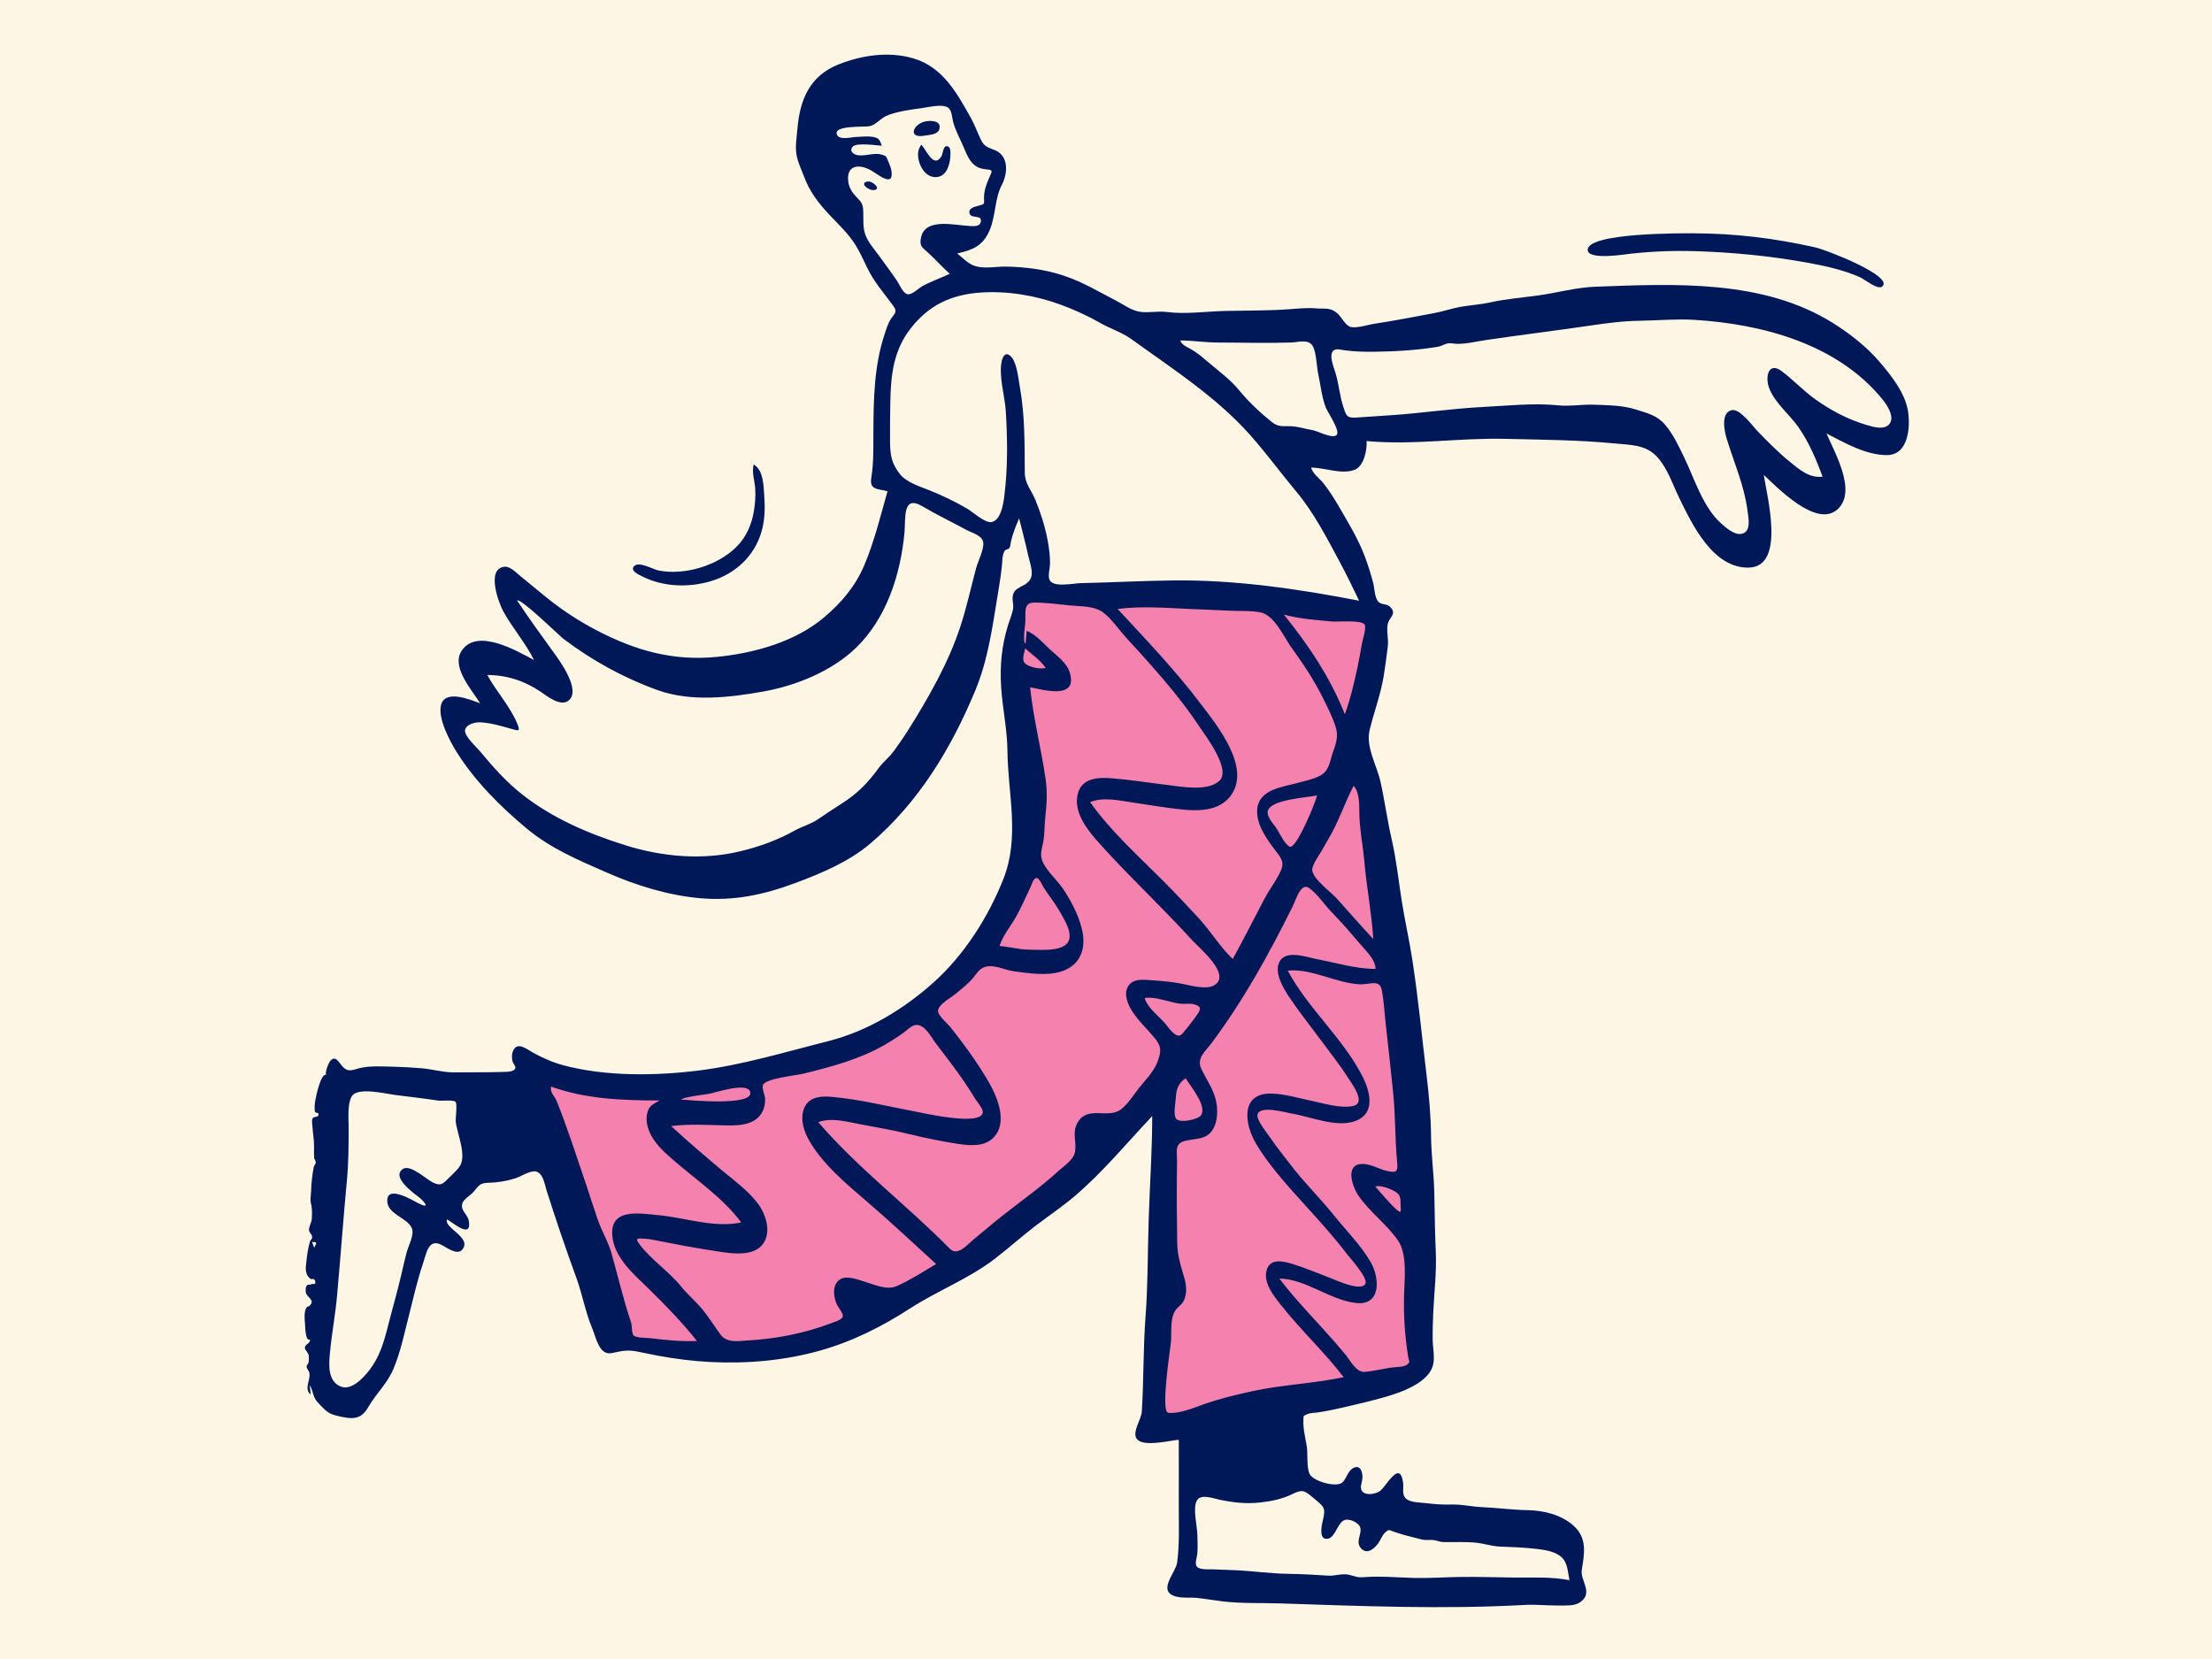
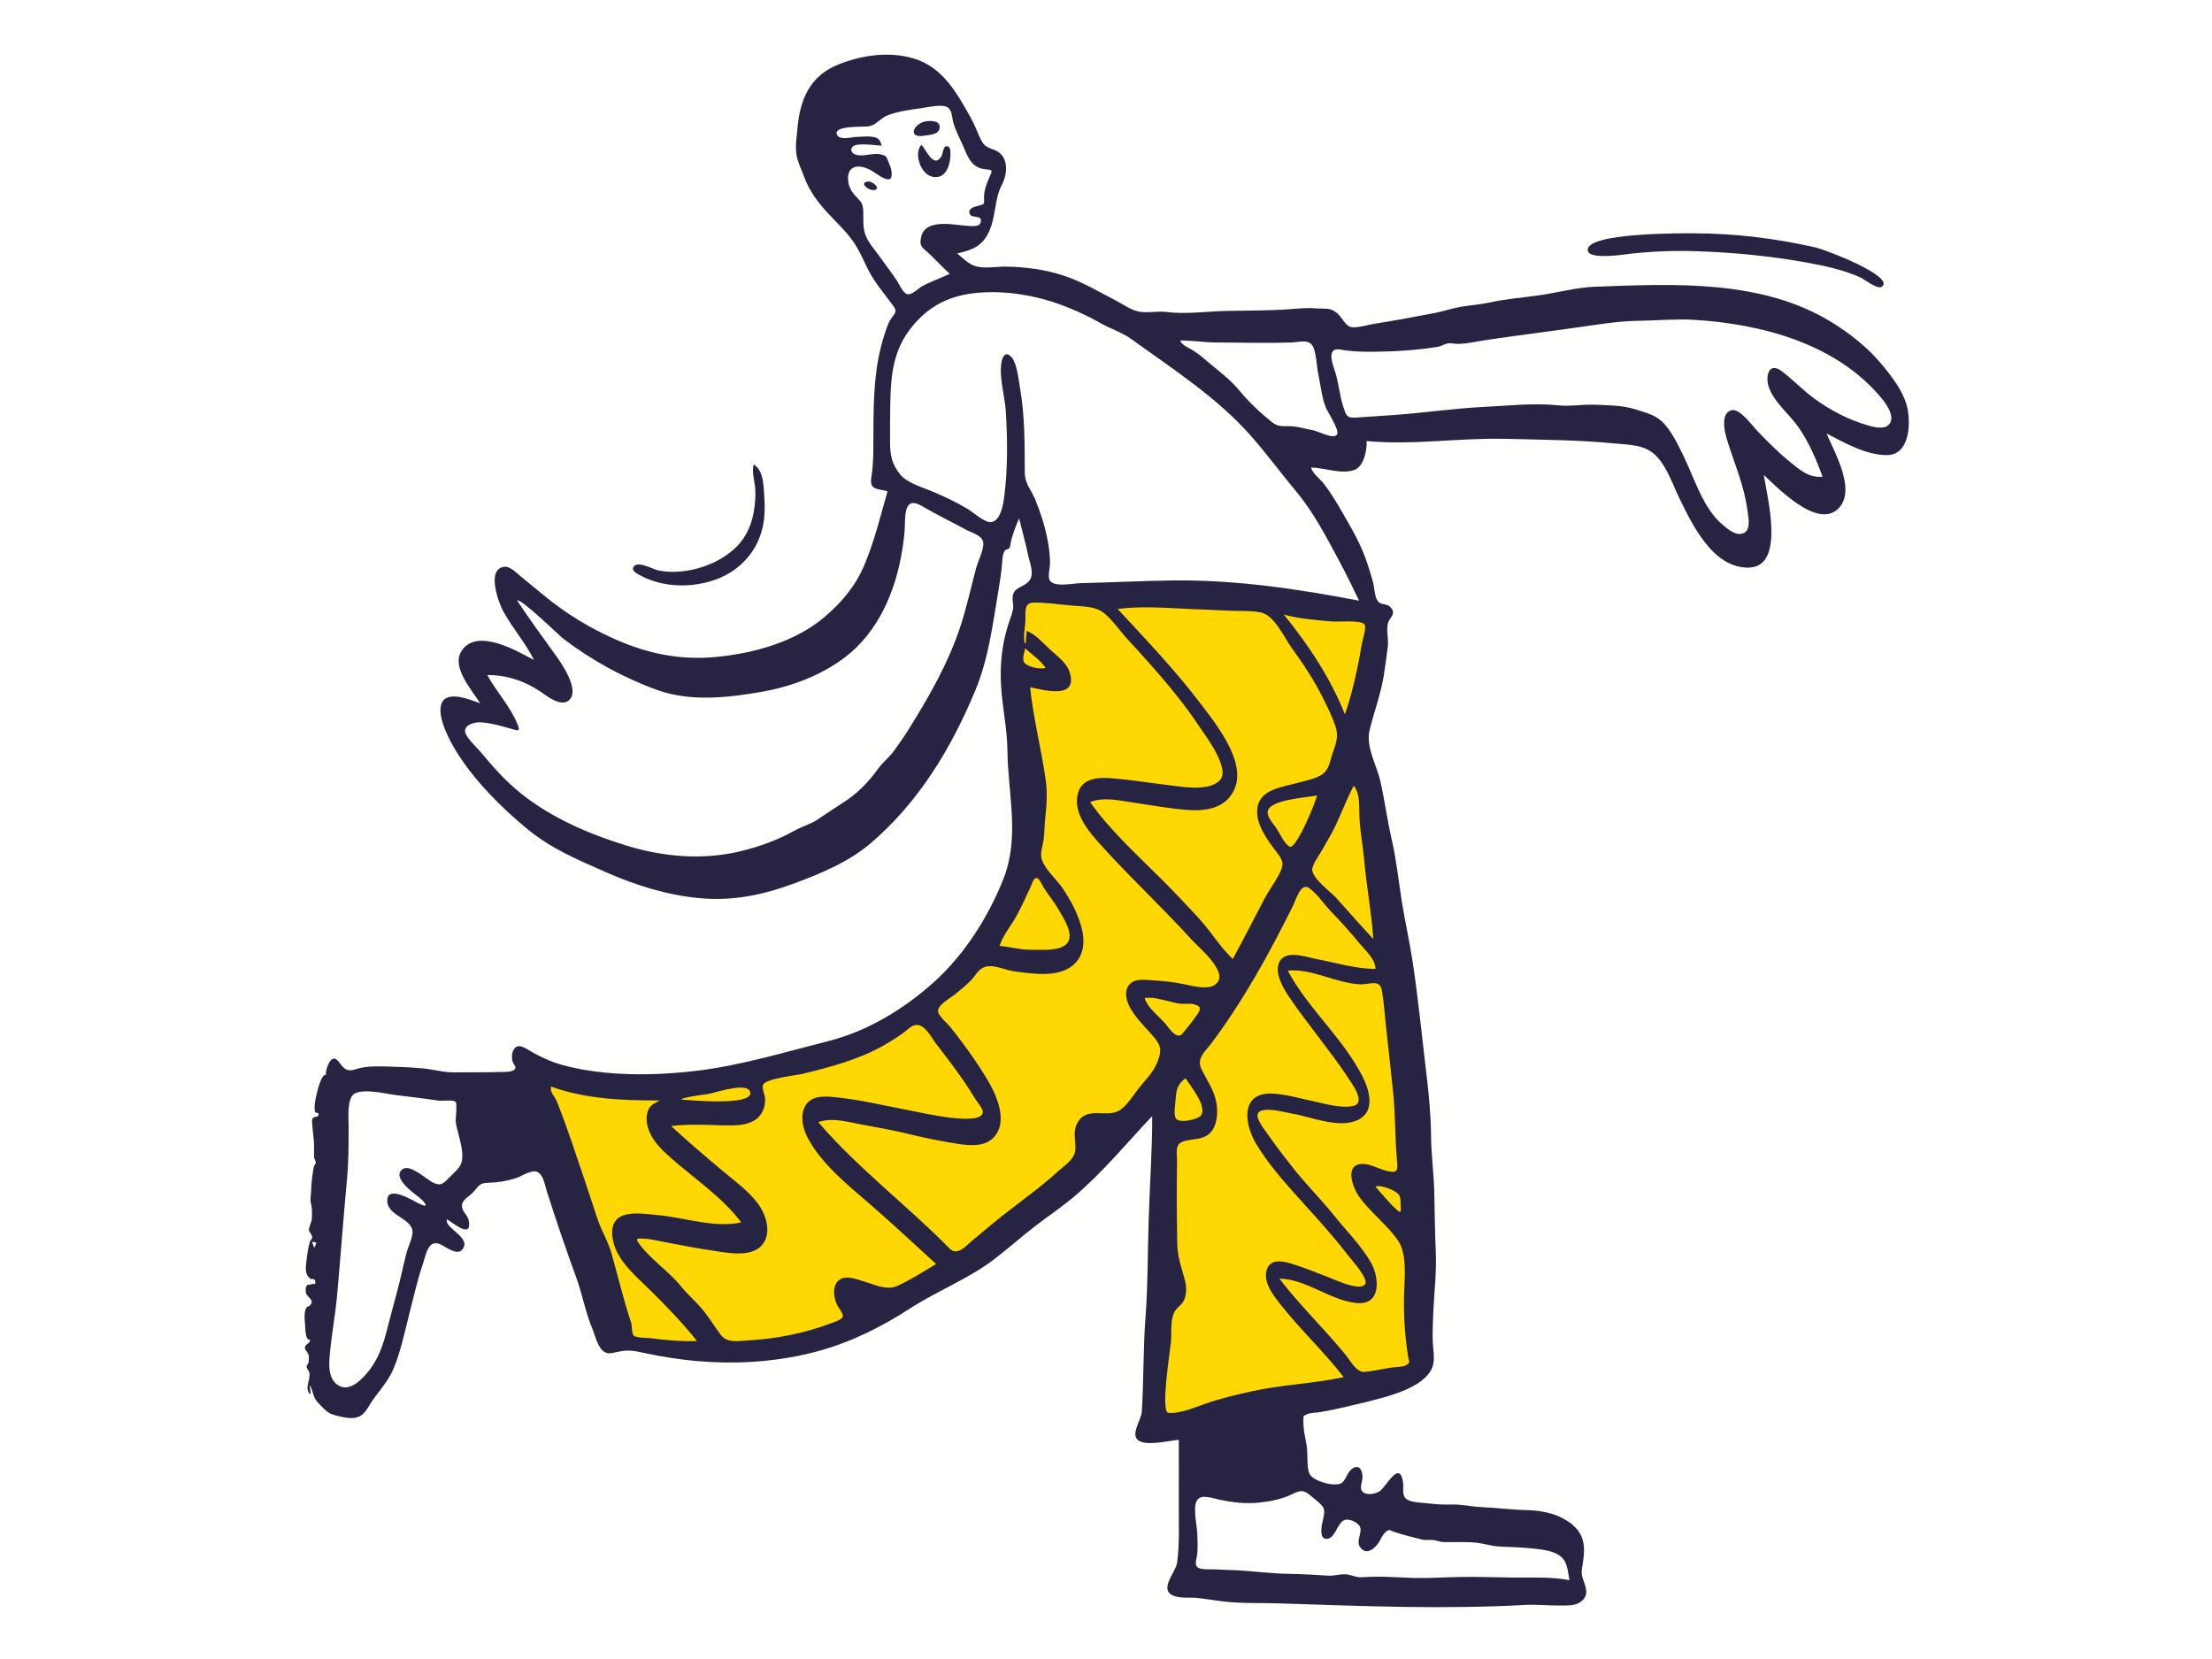
<svg xmlns="http://www.w3.org/2000/svg" viewBox="0 0 1024 768" version="1.1">
-   <g id="react-group-163" stroke="none" stroke-width="1" fill="#fef6e4" fill-rule="evenodd">
+   <g id="react-group-163" stroke="none" stroke-width="1" fill="#fffffe" fill-rule="evenodd">
    <g id="react-group-164">
      <rect id="react-rect-166" x="0" y="0" width="1024" height="768" />
-       <path d="M653,632.477 C617.539,640.227 582.078,647.977 546.616,655.727 C541.624,656.818 536.632,657.908 531.64,659 C533.125,613.242 534.611,567.485 536.096,521.727 C536.31,515.118 536.525,508.509 536.739,501.901 C528.523,509.093 519.898,515.988 512.036,523.562 C501.972,533.257 492.294,543.293 481.936,552.7 C464.116,568.881 445.396,584.575 424.762,597.069 C402.341,610.644 376.477,619.377 350.443,622.393 C340.853,623.504 332.171,623.232 322.671,622.243 C314.404,621.382 306.138,620.52 297.871,619.659 C294.542,619.312 291.211,618.965 287.881,618.618 C287.077,618.535 284.459,618.723 283.817,618.182 C282.652,617.199 282.044,612.739 281.585,611.321 C279.672,605.423 277.771,599.522 275.882,593.616 C270.748,577.565 265.686,561.491 260.798,545.364 C256.612,531.558 252.211,517.692 249.085,503.597 C248.719,501.945 247.916,499.782 248.052,498.073 C248.249,495.578 247.067,496.103 250.357,496.068 C258.091,495.983 266.269,497.862 274.011,498.412 C281.983,498.977 289.971,499.314 297.963,499.394 C340.285,499.825 388.997,495.238 423.282,467.836 C434.777,458.649 446.324,448.029 455.231,436.218 C467.792,419.563 474.638,397.388 476.306,376.838 C478.182,353.747 474.288,329.931 468.616,307.578 C467.467,303.055 467.726,301.362 468.713,296.629 C469.532,292.7 470.349,288.77 471.168,284.841 C471.396,283.75 471.641,279.166 472.542,278.493 C474.121,277.318 481.732,278.609 483.581,278.632 L506.512,278.919 C521.28,279.103 536.047,279.288 550.815,279.473 C558.484,279.569 566.146,280.767 573.767,281.56 C590.105,283.257 606.443,284.956 622.78,286.653 C626.054,286.994 629.329,287.335 632.603,287.674 C630.505,306.268 628.407,324.861 626.307,343.454 C624.743,357.319 630.2,371.066 633.107,384.619 C639.659,415.152 646.041,446.13 648.47,477.313 C650.756,506.672 650.732,536.346 651.477,565.775 C652.04,588.007 652.552,610.241 653,632.477" id="react-path-167" fill="#f582ae" />
-       <g id="react-group-165" transform="translate(140.9998, 25.29951)" fill="#001858">
+       <path d="M653,632.477 C617.539,640.227 582.078,647.977 546.616,655.727 C541.624,656.818 536.632,657.908 531.64,659 C533.125,613.242 534.611,567.485 536.096,521.727 C536.31,515.118 536.525,508.509 536.739,501.901 C528.523,509.093 519.898,515.988 512.036,523.562 C501.972,533.257 492.294,543.293 481.936,552.7 C464.116,568.881 445.396,584.575 424.762,597.069 C402.341,610.644 376.477,619.377 350.443,622.393 C340.853,623.504 332.171,623.232 322.671,622.243 C314.404,621.382 306.138,620.52 297.871,619.659 C294.542,619.312 291.211,618.965 287.881,618.618 C287.077,618.535 284.459,618.723 283.817,618.182 C282.652,617.199 282.044,612.739 281.585,611.321 C279.672,605.423 277.771,599.522 275.882,593.616 C270.748,577.565 265.686,561.491 260.798,545.364 C256.612,531.558 252.211,517.692 249.085,503.597 C248.719,501.945 247.916,499.782 248.052,498.073 C248.249,495.578 247.067,496.103 250.357,496.068 C258.091,495.983 266.269,497.862 274.011,498.412 C281.983,498.977 289.971,499.314 297.963,499.394 C340.285,499.825 388.997,495.238 423.282,467.836 C434.777,458.649 446.324,448.029 455.231,436.218 C467.792,419.563 474.638,397.388 476.306,376.838 C478.182,353.747 474.288,329.931 468.616,307.578 C467.467,303.055 467.726,301.362 468.713,296.629 C469.532,292.7 470.349,288.77 471.168,284.841 C471.396,283.75 471.641,279.166 472.542,278.493 C474.121,277.318 481.732,278.609 483.581,278.632 L506.512,278.919 C521.28,279.103 536.047,279.288 550.815,279.473 C558.484,279.569 566.146,280.767 573.767,281.56 C590.105,283.257 606.443,284.956 622.78,286.653 C626.054,286.994 629.329,287.335 632.603,287.674 C630.505,306.268 628.407,324.861 626.307,343.454 C624.743,357.319 630.2,371.066 633.107,384.619 C639.659,415.152 646.041,446.13 648.47,477.313 C650.756,506.672 650.732,536.346 651.477,565.775 C652.04,588.007 652.552,610.241 653,632.477" id="react-path-167" fill="#ffd803" />
+       <g id="react-group-165" transform="translate(140.9998, 25.29951)" fill="#272343">
        <path d="M284.005,46.017 C284.005,44.31 284.514,43.115 285.472,41.7 C287.685,43.623 291.151,53.155 294.839,47.001 C295.572,45.777 295.606,41.218 298.121,42.641 C299.304,43.309 298.98,46.526 298.896,47.617 C298.597,51.499 296.835,56.915 291.826,56.694 C286.715,56.469 283.867,50.264 284.005,46.017" id="react-path-168" />
        <path d="M287.09,37.489 C278.589,39.057 281.981,31.41 288.207,30.776 C290.515,30.54 294.496,30.664 293.949,34.072 C293.465,37.086 289.336,37.074 287.09,37.489" id="react-path-169" />
        <path d="M263.538,62.688 C260.862,62.942 256.452,59.169 260.896,58.709 C262.948,58.497 267.258,62.334 263.538,62.688" id="react-path-170" />
        <path d="M730.236,107.401 C728.188,108.968 722.051,103.926 720.044,103.035 C712.232,99.564 703.251,97.645 694.856,96.149 C678.236,93.187 661.201,91.519 644.327,90.988 C634.034,90.664 624.29,91.023 614.11,92.121 C611.575,92.393 594.429,95.255 594.009,90.554 C593.271,82.301 638.629,82.693 642.948,82.707 C662.586,82.774 680.323,84.954 699.397,89.232 C704.558,90.39 736.288,102.766 730.236,107.401" id="react-path-171" />
        <path d="M187.982,243.764 C177.653,246.82 165.869,246.403 156.179,241.481 C154.515,240.635 150.468,238.838 152.612,236.727 C154.918,234.456 161.377,238.308 163.892,238.802 C176.098,241.197 191.574,236.451 200.22,227.55 C204.512,223.134 206.934,217.552 207.956,211.539 C208.538,208.111 208.837,204.484 208.627,201.007 C208.406,197.325 206.9,193.366 207.908,189.7 C212.411,192.37 212.464,199.401 212.784,203.94 C213.189,209.665 213.153,215.168 211.546,220.746 C208.237,232.229 199.354,240.4 187.982,243.764" id="react-path-172" />
        <path d="M3.446,549.636 C3.774,550.513 4.083,551.333 4.443,552.297 C5.836,549.739 5.836,549.739 3.446,549.636 M16.427,616.448 C21.593,618.835 27.349,612.423 30.099,608.851 C34.683,602.897 36.723,596.035 38.53,588.865 C40.529,580.934 42.839,573.094 44.697,565.126 C45.523,561.573 46.314,558.009 47.243,554.481 C48.012,551.561 50.878,546.359 49.672,543.326 C47.632,538.2 37.613,536.788 38.296,529.912 C38.923,523.593 49.948,530.342 52.595,531.682 C58.642,534.745 55.497,530.879 52.576,528.64 C50.363,526.941 40.067,519.591 45.456,515.884 C48.954,513.477 56.562,520.805 59.461,522.155 C62.505,523.573 63.614,523.201 66.082,520.703 C67.838,518.925 70.448,516.677 71.805,514.638 C75.157,509.598 70.666,499.719 69.976,493.946 C69.822,492.661 70.789,485.619 69.892,484.785 C68.711,483.689 63.658,484.46 61.801,484.182 C55.142,483.18 48.572,482.426 41.902,481.592 C37.496,481.042 24.391,477.724 21.797,482.293 C19.739,485.917 20.398,492.872 20.397,496.747 C20.394,504.901 20.368,512.883 19.597,521.064 C17.911,538.931 16.646,556.788 15.022,574.656 C14.233,583.328 12.601,591.9 11.783,600.572 C11.275,605.948 10.473,613.698 16.427,616.448 M116.743,484.5 C121.634,496.733 125.681,509.337 129.912,521.805 C131.869,527.571 133.674,533.392 135.66,539.146 C137.562,544.658 140.621,549.623 142.19,555.261 C145.152,565.906 147.644,576.479 151.152,586.944 C151.657,588.451 151.361,591.787 152.267,592.853 C153.381,594.162 158.313,593.967 160.06,594.187 C167.204,595.086 174.421,595.779 181.63,595.478 C174.885,586.973 167.319,579.166 159.564,571.561 C152.773,564.903 143.601,557.34 142.496,547.193 C141.025,533.71 155.093,536.42 163.846,537.237 C176.056,538.377 189.896,543.326 202.116,540.583 C193.646,529.129 180.808,520.589 170.176,511.265 C166.029,507.628 161.667,503.632 159.549,498.401 C158.471,495.734 157.934,492.659 158.666,489.828 C159.555,486.391 161.528,485.766 164.389,484.141 C147.425,484.141 130.269,483.536 114.11,477.711 C113.468,480.419 115.834,482.227 116.743,484.5 M192.584,592.553 C195.547,596.581 200.884,595.484 205.277,595.23 C211.726,594.857 218.158,594.073 224.49,592.78 C230.881,591.475 237.293,589.727 243.391,587.385 C244.673,586.893 248.664,585.768 249.134,584.225 C249.56,582.828 247.098,579.963 246.561,578.896 C244.851,575.49 244.003,569.42 247.866,566.989 C251.055,564.983 255.765,566.993 258.982,567.941 C263.747,569.345 269.431,572.181 274.27,570.024 C280.444,567.271 286.558,563.313 292.363,559.846 C281.877,550.318 271.578,540.601 260.825,531.368 C250.975,522.908 239.11,513.172 232.954,501.519 C230.635,497.131 229.134,490.911 231.978,486.34 C234.527,482.241 239.668,482.097 244.001,482.473 C256.874,483.588 269.556,486.786 282.219,489.171 C286.482,489.975 313.907,496.336 313.981,489.416 C313.996,487.923 311.156,484.522 310.429,483.336 C308.782,480.645 307.099,477.982 305.319,475.375 C301.17,469.301 296.661,463.488 292.189,457.652 C289.933,454.708 287.049,448.572 282.73,449.226 C280.76,449.524 278.787,451.717 277.198,452.852 C274.459,454.807 271.62,456.617 268.706,458.299 C256.924,465.094 243.914,468.544 230.805,471.75 C227.833,472.476 213.637,473.938 212.243,476.869 C211.547,478.334 213.15,481.792 213.192,483.376 C213.254,485.762 212.728,488.237 211.418,490.257 C207.615,496.119 199.298,495.811 193.173,495.638 C185.393,495.417 177.427,495.033 169.683,495.983 C177.387,503.112 185.382,509.917 193.424,516.657 C199.092,521.407 205.408,525.906 209.862,531.886 C213.675,537.003 216.512,545.714 211.642,551.228 C206.43,557.129 194.681,554.515 188.07,553.51 C180.363,552.337 172.724,550.901 165.084,549.371 C162.495,548.853 159.822,548.254 157.176,548.116 C154.012,547.95 152.852,547.77 155.044,550.707 C160.491,558.002 168.683,563.247 174.418,570.371 C177.119,573.726 180.268,576.398 183.108,579.618 C186.646,583.63 189.423,588.254 192.584,592.553 M298.604,552.685 C302.327,556.471 306.529,551.088 309.547,548.621 C314.071,544.921 318.488,541.091 323.079,537.473 C331.776,530.62 340.829,524.263 349.005,516.767 C351.582,514.404 355.817,511.759 356.601,508.138 C357.599,503.52 355.2,499.391 357.652,494.748 C362.297,485.951 371.903,493.147 378.168,488.085 C381.386,485.484 383.654,481.711 386.19,478.491 C389.209,474.659 393.064,470.941 394.802,466.325 C396.61,461.526 396.847,459.228 393.482,455.17 C389.855,450.799 385.457,446.806 382.547,441.887 C380.543,438.498 378.907,433.516 382.056,430.236 C384.6,427.587 389.005,428.301 392.297,428.504 C397.091,428.801 401.861,429.248 406.572,430.2 C410.297,430.951 417.409,432.919 420.983,430.875 C429.416,426.054 414.255,413.637 410.897,409.954 C403.394,401.721 395.526,393.833 387.723,385.887 C380.508,378.54 373.223,371.186 366.447,363.426 C361.405,357.649 355.496,349.496 358.2,341.342 C360.392,334.732 367.771,334.523 373.643,334.982 C382.243,335.656 390.801,337.064 399.363,338.086 C405.746,338.848 418.028,341.245 423.473,336.172 C429.101,330.93 417.086,315.355 413.98,310.689 C407.416,300.829 399.853,291.678 392.018,282.813 C388.214,278.507 384.335,274.268 380.454,270.03 C377.086,266.349 373.997,261.712 370.127,258.552 C365.893,255.095 359.571,255.501 354.383,254.981 C348.926,254.432 343.124,253.625 337.639,253.644 C332.643,253.661 333.879,258.472 333.668,262.642 C333.617,263.642 332.271,272.503 333.787,272.643 C333.953,270.669 334.118,268.696 334.284,266.723 C338.55,268.474 341.715,272.242 345.023,275.305 C348.323,278.36 352.804,281.472 354.198,285.965 C358.128,298.65 342.442,294.151 335.869,292.863 C337.348,307.271 341.033,321.276 343.064,335.586 C343.915,341.583 343.568,347.011 342.904,352.974 C342.526,356.373 342.57,359.804 342.156,363.201 C341.827,365.896 340.573,368.977 341.074,371.685 C341.991,376.643 348.249,381.847 351.03,386.042 C354.72,391.607 357.977,397.638 359.683,404.134 C362.766,415.862 357.514,424.293 345.246,425.422 C339.712,425.931 333.588,425.076 328.106,424.294 C323.394,423.622 317.376,420.128 313.078,423.288 C311.318,424.581 310.106,426.873 308.563,428.454 C306.325,430.745 303.81,432.79 301.34,434.822 C299.01,436.737 292.64,440.141 293.267,443.076 C293.74,445.29 297.58,448.45 298.881,450.088 C300.587,452.235 302.28,454.392 303.927,456.586 C308.109,462.157 312.096,467.91 315.704,473.87 C320.07,481.083 326.199,493.968 318.815,501.443 C314.538,505.771 307.436,505.008 301.983,504.156 C294.549,502.994 287.163,501.5 279.862,499.699 C272.551,497.897 265.18,496.64 257.783,495.268 C251.464,494.097 244.115,491.858 237.798,494.175 C256.255,515.664 278.81,532.55 298.604,552.685 M406.278,453.292 C408.651,450.517 411.081,447.435 413.182,444.436 C415.116,441.672 414.958,440.468 411.697,439.607 C409.666,439.071 407.411,439.595 405.34,439.353 C403.184,439.101 401.032,438.408 398.92,437.931 C396.549,437.398 393.887,436.585 391.439,436.591 C388.681,436.598 388.409,436.347 389.795,438.829 C391.696,442.228 395.376,445.2 397.998,448.033 C399.647,449.816 403.594,456.432 406.278,453.292 M403.226,492.257 C404.476,495.004 413.472,492.99 414.92,491.101 C418.083,486.968 409.989,477.348 407.862,473.867 C404.651,475.995 403.54,478.808 403.349,482.522 C403.216,485.094 402.162,489.919 403.226,492.257 M399.84,628.73 C405.215,629.262 412.258,626.161 417.181,624.458 C424,622.101 431.09,620.42 438.125,618.849 C452.255,615.696 466.86,615.256 481.03,612.23 C472.026,600.513 461.138,590.417 451.986,578.825 C448.668,574.622 443.789,568.597 445.329,562.831 C446.838,557.178 452.677,558.428 457.013,559.731 C462.829,561.479 468.449,563.912 474.135,566.032 C476.824,567.033 488.834,572.801 491.055,569.062 C492.554,566.536 484.028,557.133 482.785,555.508 C478.141,549.435 473.101,543.681 468.022,537.972 C458.546,527.32 447.79,516.421 440.46,504.129 C434.966,494.915 433.127,480.372 447.962,480.953 C454.088,481.194 460.329,483.093 466.305,484.342 C471.826,485.495 479.986,488.046 485.619,486.621 C491.552,485.121 484.729,476.267 482.862,473.346 C478.917,467.173 474.283,461.405 469.937,455.511 C465.261,449.169 460.275,442.964 455.904,436.411 C453.184,432.332 448.773,425.218 451.244,420.061 C454.081,414.144 463.823,417.802 468.593,418.7 C477.629,420.401 486.493,423.232 495.775,423.232 C495.682,418.573 490.909,414.478 488.163,411.172 C484.04,406.21 479.796,401.404 475.288,396.786 C472.118,393.538 468.652,388.248 464.943,385.744 C461.149,383.185 458.907,391.278 457.414,394.286 C446.542,416.228 434.657,437.739 419.995,457.421 C417.044,461.383 412.711,464.582 415.188,469.642 C417.764,474.903 421.161,479.508 422.152,485.446 C422.884,489.832 422.5,495.93 419.123,499.263 C415.85,502.491 411.043,501.759 407.001,503.022 C402.708,504.364 403.918,508.17 403.881,511.979 C403.814,518.643 403.733,525.303 403.774,531.966 C403.809,537.889 403.891,543.81 403.962,549.731 C404.036,555.993 405.561,560.432 407.271,566.328 C408.16,569.398 408.466,572.573 407.483,575.659 C406.637,578.311 405.247,578.819 403.617,580.695 C400.442,584.347 401.457,591.288 401.068,595.932 C400.788,599.26 396.139,628.365 399.84,628.73 M413.067,699.931 C414.418,701.629 419.27,701.086 421.163,701.211 C424.759,701.446 428.361,701.447 431.958,701.642 C439.631,702.058 447.206,703.126 454.903,703.262 C461.229,703.373 467.784,703.68 473.863,704.112 C476.86,704.325 480.226,703.027 483.14,703.636 C486.012,704.237 487.109,705.075 490.219,704.826 C497.963,704.206 505.887,704.986 513.645,705.177 C520.822,705.353 528.061,704.81 535.249,704.715 C543.336,704.608 551.441,704.904 559.527,704.986 C568.18,705.075 577.012,704.561 585.555,706.205 C584.764,702.57 584.818,698.287 581.882,695.569 C578.874,692.785 573.888,692.151 570.017,691.698 C564.382,691.036 558.793,690.885 553.169,690.645 C549.655,690.496 546.274,689.305 542.781,688.907 C537.772,688.336 532.38,688.666 527.332,688.585 C525.6,688.557 524.45,687.917 522.862,687.674 C520.996,687.39 519.174,687.867 517.141,687.37 C512.925,686.341 508.625,685.263 504.534,683.888 C502.037,683.049 502.14,682.337 500.093,684.285 C498.81,685.506 498.023,687.817 496.94,689.253 C495.153,691.624 491.952,694.461 489.195,691.607 C486.273,688.582 489.404,685.189 488.755,682.05 C488.254,679.625 483.649,677.497 481.349,678.412 C478.166,679.676 477.224,686.25 473.816,686.995 C469.531,687.93 470.688,681.445 471.269,679.031 C472.788,672.712 472.245,672.506 467.2,668.299 C463.353,665.091 462.279,663.839 457.507,666.237 C452.699,668.652 447.447,669.702 442.087,670.279 C435.756,670.963 429.85,670.249 423.655,668.982 C420.739,668.387 415.057,666.149 413.152,669.211 C411.005,672.662 413.214,681.113 413.292,685.107 C413.351,688.083 413.532,691.146 413.248,694.116 C413.101,695.649 411.975,698.558 413.067,699.931 M490.726,609.791 C495.177,609.404 499.537,608.224 503.975,607.687 C505.592,607.492 509.065,607.55 510.402,606.406 C512.038,605.005 511.271,605.143 510.938,603.108 C509.35,593.429 508.744,584.057 508.978,574.221 C509.153,566.861 510.589,555.41 506.204,549.008 C501.036,541.465 493.182,535.884 487.941,528.316 C485.105,524.224 481.15,513.237 490.125,513.531 C493.696,513.648 497.511,515.912 500.977,516.75 C505.884,517.937 506.183,516.746 505.749,512.298 C504.731,501.861 505.034,491.379 503.969,480.938 C502.874,470.204 501.7,459.463 500.495,448.739 C499.908,443.528 499.641,438.011 498.63,432.878 C497.647,427.888 492.801,430.573 488.561,430.37 C477.334,429.832 466.42,422.947 455.137,424.025 C464.544,441.676 480.587,455.084 489.714,472.97 C492.868,479.15 495.805,488.819 488.027,492.947 C479.358,497.546 466.127,491.718 457.208,490.237 C454.086,489.72 441.687,486.095 441.111,490.924 C440.8,493.525 445.847,499.605 447.109,501.484 C449.983,505.766 453.294,509.738 456.403,513.847 C462.614,522.054 470.003,529.196 476.444,537.23 C482.062,544.236 488.956,551.102 493.484,558.874 C497.734,566.169 498.553,579.315 486.602,577.878 C474.369,576.408 463.728,566.863 451.258,566.582 C457.632,574.983 464.906,582.631 471.98,590.431 C475.384,594.184 478.725,597.988 481.952,601.896 C484.018,604.397 486.854,610.127 490.726,609.791 M507.422,533.657 C507.152,530.163 507.998,528.211 504.826,526.297 C502.781,525.064 497.952,523.147 495.712,523.995 C496.558,524.978 506.241,536.557 507.276,535.624 C507.534,534.994 507.583,534.338 507.422,533.657 M490.541,372.971 C489.959,366.252 488.606,359.607 488.315,352.863 C488.118,348.303 488.768,342.236 485.68,338.433 C481.944,345.425 479.431,352.988 475.698,359.985 C474.1,362.978 472.319,365.869 470.666,368.831 C469.538,370.855 466.227,375.203 466.488,377.617 C466.932,381.738 475.124,387.645 477.777,390.587 C483.43,396.859 488.964,403.24 494.739,409.401 C493.959,397.191 491.595,385.154 490.541,372.971 M490.702,263.785 C489.141,261.594 478.26,262.63 475.911,262.421 C468.52,261.767 460.488,261.185 453.335,259.199 C464.692,273.254 474.898,288.469 481.571,305.344 C484.102,298.449 485.769,291.272 487.316,284.102 C488.102,280.455 488.777,276.794 489.363,273.109 C489.628,271.443 491.712,265.205 490.702,263.785 M456.02,366.636 C459.062,368.155 468.288,345.442 468.697,342.925 C464.322,343.925 446.903,344.741 445.88,350.261 C445.402,352.84 448.379,355.953 449.681,357.818 C451.274,360.102 453.504,365.382 456.02,366.636 M428.378,343.518 C421.936,351.591 409.912,349.959 400.919,348.812 C394.828,348.034 388.794,346.987 382.722,346.092 C376.73,345.208 369.462,343.573 363.65,346.041 C373.074,359.291 385.206,370.247 396.661,381.674 C402.532,387.533 408.205,393.586 413.851,399.662 C419.388,405.623 423.804,413.125 429.678,418.649 C434.663,409.542 439.381,400.298 444.187,391.096 C446.205,387.231 448.803,383.751 450.875,379.931 C453.158,375.722 453.509,373.785 450.596,369.971 C446.26,364.292 440.165,356.602 441.037,348.975 C442.054,340.071 452.632,339.093 459.558,337.172 C463.038,336.208 467.034,335.475 470.216,333.718 C474.258,331.484 474.44,327.796 475.777,323.794 C477.396,318.95 478.88,315.803 477.172,310.708 C475.749,306.469 473.621,302.26 471.655,298.254 C467.521,289.832 462.353,282.078 456.873,274.485 C453.271,269.495 449.023,259.538 442.581,258.205 C438.01,257.259 432.242,257.648 427.553,257.389 C422.087,257.087 416.614,256.917 411.145,256.68 C399.81,256.19 387.672,255.118 376.393,256.613 C389.676,270.976 403.103,284.981 414.919,300.625 C422.529,310.7 438.763,330.501 428.378,343.518 M479.213,234.855 C473.054,223.43 467.333,212.132 458.992,202.154 C451.778,193.525 445.235,184.522 437.748,176.096 C422.042,158.418 401.658,145.353 382.654,131.618 C378.355,128.509 372.853,126.815 368.135,124.105 C362.297,120.751 356.042,117.953 349.724,115.635 C338.263,111.431 325.103,109.285 312.897,110.139 C299.408,111.081 289.231,115.848 280.857,126.371 C272.646,136.685 271.374,148.07 271.152,161.034 C271.047,167.194 270.97,173.389 271.03,179.55 C271.09,185.648 271.882,189.502 275.615,194.199 C278.689,198.065 285.165,200.017 289.583,201.804 C295.594,204.234 301.22,206.944 306.828,210.213 C309.254,211.628 315.015,216.951 318.008,216.386 C322.417,215.553 323.497,207.727 323.935,204.254 C325.577,191.262 325.402,177.977 324.606,164.921 C324.199,158.236 321.09,148.192 322.852,141.427 C323.583,138.616 325.253,137.62 327.316,140.101 C329.867,143.171 330.495,150.375 331.153,154.077 C333.476,167.116 333.322,180.224 333.398,193.409 C333.428,198.648 336.352,201.365 338.269,206.033 C340.721,212.001 342.727,218.229 343.935,224.571 C344.637,228.252 345.133,232.002 345.08,235.757 C345.051,237.819 344.035,241.099 344.827,243.058 C346.364,246.859 355.906,244.733 359.104,244.662 C373.361,244.345 387.577,243.585 401.855,243.402 C430.761,243.03 459.873,247.325 488.181,252.778 C485.249,246.776 482.384,240.738 479.213,234.855 M466.79,173.857 C469.055,174.228 476.663,178.388 477.978,175.75 C479.1,173.496 473.547,165.424 472.718,163.274 C470.791,158.282 470.325,152.709 469.19,147.497 C468.476,144.213 468.408,137.723 466.631,134.797 C464.646,131.525 460.016,133.168 456.73,133.266 C451.125,133.433 445.464,133.43 439.856,133.411 C434.152,133.39 428.452,133.242 422.747,133.259 C416.917,133.276 411.158,132.308 405.372,132.308 C406.021,134.404 408.734,135.427 410.438,136.413 C413.063,137.934 415.272,139.74 417.574,141.725 C422.965,146.372 428.342,150.088 432.863,155.633 C436.949,160.645 442.655,166.005 447.727,170.036 C450.443,172.193 452.3,172.02 455.591,171.991 C459.527,171.957 462.949,173.229 466.79,173.857 M480.756,162.689 C482.172,167.028 482.305,168.303 486.898,167.995 C492.801,167.597 498.719,167.227 504.632,166.799 C518.122,165.823 531.624,163.807 545.116,163.126 C556.619,162.546 569.04,161.157 580.47,162.355 C585.806,162.914 591.492,161.838 596.932,162.052 C603.5,162.31 610.13,162.282 616.414,164.304 C621.651,165.991 626.027,166.903 629.768,171.266 C633.539,175.659 636.113,181.197 638.619,186.367 C643.478,196.39 647.282,209.477 655.83,217.068 C657.989,218.985 661.676,222.24 664.817,221.879 C669.986,221.285 668.401,214.439 667.946,210.966 C666.417,199.263 661.823,189.149 658.394,177.973 C657.37,174.631 655.34,165.807 660.647,164.577 C664.467,163.691 670.467,172.095 672.661,174.352 C677.494,179.323 682.224,184.146 687.627,188.522 C692.087,192.134 696.571,196.126 702.735,195.351 C699.785,187.393 696.53,179.688 691.698,172.666 C687.55,166.639 680.559,161.214 677.967,154.281 C676.014,149.061 677.743,141.938 683.815,146.531 C689.089,150.52 693.654,155.4 699.044,159.317 C706.119,164.456 714.148,168.716 722.534,171.258 C725.308,172.098 730.231,173.727 732.89,171.721 C736.856,168.73 732.811,162.488 730.585,159.738 C709.707,133.953 674.989,124.706 643.31,122.762 C635.053,122.256 626.465,123.069 618.175,123.187 C610.308,123.296 603.008,124.26 595.234,125.41 C579.097,127.798 562.926,129.739 546.858,132.125 C542.557,132.763 537.454,134.028 533.171,133.862 C531.407,133.793 530.49,133.32 528.731,133.791 C527.23,134.194 526.15,134.999 524.476,135.269 C514.955,136.805 505.264,137.404 495.616,137.527 C490.975,137.585 486.287,137.497 481.681,136.89 C478.969,136.532 476.191,135.404 475.427,138.626 C474.85,141.057 476.773,145.66 477.434,148.001 C478.783,152.785 479.246,158.055 480.756,162.689 M308.154,79.339 C309.777,79.4 312.451,79.644 312.978,77.615 C313.972,73.794 308.865,76.126 307.919,73.721 C306.865,71.042 310.46,70.349 312.046,69.917 C315.279,69.033 314.448,69.222 314.535,65.865 C314.617,62.767 315.617,59.946 316.873,57.141 C318.619,53.243 318.709,53.44 314.792,52.992 C308.202,52.239 306.764,46.417 304.326,41.09 C302.822,37.803 301.155,34.597 300.219,31.085 C299.65,28.955 299.729,25.569 297.648,24.369 C294.837,22.747 288.292,24.424 285.33,24.813 C280.381,25.464 275.176,26.202 270.441,27.864 C266.382,29.288 264.837,32.593 261.177,33.178 C258.811,33.555 244.573,32.663 246.443,37.027 C247.608,39.746 253.106,38.193 255.132,38.111 C257.72,38.008 260.874,37.623 263.439,38.129 C266.003,38.635 266.243,39.595 267.244,42.148 C264.842,42.028 255.856,40.685 253.893,42.453 C252.151,44.02 253.437,45.739 255.189,46.315 C258.607,47.44 263.227,45.257 266.815,46.196 C269.368,46.864 269.191,46.954 270.243,49.519 C270.791,50.857 271.416,52.226 271.648,53.665 C272.967,61.793 265.515,55.483 262.416,53.683 C256.748,50.39 250.604,51.005 251.704,58.917 C252.068,61.535 253.479,63.826 255.291,65.714 C257.845,68.374 258.507,68.876 258.638,72.897 C258.751,76.356 258.38,80.057 259.604,83.379 C260.954,87.037 263.829,90.155 266.074,93.277 C268.771,97.028 271.561,100.734 274.163,104.552 C275.284,106.197 276.884,110.338 279.043,110.886 C281.077,111.401 284.229,108.138 285.913,107.204 C289.995,104.939 294.478,103.466 298.674,101.439 C295.158,98.312 292.028,94.765 288.585,91.624 C285.896,89.171 284.504,88.704 285.391,84.563 C287.381,75.272 301.355,79.084 308.154,79.339 M255.288,274.578 C244.176,285.34 227.654,292.068 212.624,294.777 C196.879,297.614 178.925,299.716 163.587,294.229 C147.861,288.603 133.156,280.513 119.842,270.447 C118.205,269.209 99.866,251.299 98.389,252.712 C103.837,260.872 109.554,268.83 115.329,276.758 C118.166,280.653 127.977,294.059 122.336,298.908 C118.599,302.121 112.244,296.945 109.176,294.87 C101.791,289.873 93.564,287.183 84.587,287.183 C88.735,294.798 95.039,301.542 98.412,309.585 C100.005,313.386 99.194,313.111 95.594,312.078 C91.089,310.786 85.98,309.29 81.279,309.078 C79.093,308.979 74.654,309.941 74.284,312.797 C73.931,315.529 79.729,320.682 81.347,322.638 C87.278,329.812 93.323,336.619 100.655,342.402 C114.73,353.503 131.438,360.661 148.444,365.977 C165.817,371.408 184.385,373.044 202.146,368.673 C210.945,366.507 219.017,363.568 226.899,359.183 C230.467,357.198 234.22,356.299 237.652,353.965 C241.217,351.542 244.83,349.124 248.469,346.817 C255.964,342.067 260.609,337.288 265.839,330.149 C267.942,327.278 270.829,325.149 272.833,322.322 C275.042,319.208 277.314,316.035 279.374,312.757 C288.871,297.64 298.176,281.389 303.712,264.346 C306.567,255.559 308.506,246.52 310.901,237.605 C311.725,234.537 314.767,228.636 314.132,225.52 C313.519,222.515 308.764,221.295 306.41,220.02 C299.537,216.301 292.641,212.999 285.934,209.044 C276.67,203.578 278.311,214.784 277.71,221.254 C275.927,240.49 269.465,260.845 255.288,274.578 M333.651,281.931 C335.606,283.606 340.552,284.647 343.053,283.882 C340.588,280.208 336.789,277.798 333.592,274.843 C333.244,276.874 331.699,280.257 333.651,281.931 M321.722,412.626 C326.221,412.954 330.917,414.305 335.378,414.341 C339.357,414.373 344.392,414.697 348.259,413.842 C358.926,411.483 352.619,401.829 348.907,395.529 C346.853,392.045 344.257,388.927 342.117,385.503 C341.6,384.678 340.166,381.31 339.021,381.197 C337.336,381.029 336.812,383.793 336,385.484 C333.802,390.064 331.771,394.796 329.277,399.226 C326.769,403.679 323.266,407.675 321.722,412.626 M206.328,480.409 C205.406,475.286 190.419,480.49 187.028,481.101 C186.055,481.276 174.313,482.707 174.419,483.728 C178.305,484.016 207.475,486.787 206.328,480.409 M2.523,594.802 C0.227,595.801 0.308,588.493 0.202,587.523 C-0.012,585.569 -0.281,582.052 0.712,580.335 C1.441,579.077 1.655,579.716 2.046,579.385 C5.252,576.666 1.381,575.503 0.66,573.336 C0.438,572.67 0.417,570.834 0.749,570.278 C1.695,568.684 1.957,569.876 3.082,569.208 C3.836,568.761 5.366,569.866 4.923,567.826 C4.558,566.141 3.27,567.175 2.625,566.648 C0.172,564.643 0.422,562.011 0.815,558.807 C1.188,555.763 1.548,552.505 2.444,549.623 C2.903,548.144 3.53,548.811 3.48,547.064 C3.454,546.153 2.069,545.252 2.023,544.106 C1.968,542.681 3.289,540.394 3.363,538.892 C3.461,536.921 3.479,535.207 3.259,533.343 C3.124,532.201 2.822,531.786 2.759,530.396 C2.7,529.086 2.987,527.552 3.014,526.188 C3.092,522.313 3.609,518.42 4.289,514.714 C4.689,514.133 5.003,513.509 5.234,512.84 C5.075,512.145 4.809,511.495 4.437,510.887 C4.334,509.115 4.368,507.386 4.389,505.589 C4.429,502.256 3.793,499.092 3.598,495.806 C3.541,494.83 3.157,493.203 3.835,492.301 C4.352,491.614 6.159,491.783 6.357,491.122 C6.928,489.23 5.219,490.359 4.849,489.401 C4.552,488.634 4.703,487.623 4.654,486.851 C4.517,484.762 7.522,470.572 10.125,472.417 C9.088,471.681 11.123,466.795 11.784,465.968 C14.238,462.893 15.703,466.376 17.694,468.538 C20.479,471.565 22.904,469.618 26.522,468.935 C31.002,468.091 35.924,468.388 40.465,468.486 C45.12,468.587 49.841,468.849 54.477,469.259 C59.469,469.701 64.304,471.209 69.346,471.134 C76.819,471.022 84.39,471.196 91.856,470.929 C93.351,470.875 96.967,471.031 97.593,469.131 C97.829,468.417 96.481,466.918 96.278,466.13 C95.886,464.619 95.859,462.634 96.525,461.154 C98.538,456.69 102.727,460.335 105.678,461.957 C110.124,464.401 114.731,466.481 119.642,467.803 C139.227,473.072 162.332,472.778 182.331,470.29 C202.639,467.764 222.715,461.649 242.515,456.641 C260.594,452.068 277.28,441.927 291.157,429.52 C305.303,416.872 316.467,399.331 323.454,381.721 C331.239,362.103 325.576,342.351 325.378,322.286 C325.28,312.279 323.054,302.512 322.444,292.537 C321.853,282.863 322.681,273.784 325.582,264.315 C326.322,261.903 327.362,259.48 327.901,257.012 C328.4,254.726 327.517,252.892 327.81,250.737 C328.44,246.124 333.539,246.592 335.769,243.162 C337.788,240.056 335.708,235.223 334.993,231.893 C333.75,226.111 332.205,220.399 330.783,214.659 C329.315,218.076 327.944,221.486 327.057,225.107 C326.829,226.035 326.808,227.673 326.174,228.497 C325.715,229.094 324.556,229.016 324.193,229.566 C322.969,231.42 323.11,233.279 322.898,235.664 C322.485,240.289 321.737,244.863 320.977,249.439 C318.421,264.814 316.475,279.968 310.435,294.481 C299.303,321.228 284.267,346.116 262.031,365.088 C251.954,373.685 239.139,379.031 226.942,383.562 C212.394,388.965 198.555,391.893 182.937,390.491 C168.198,389.168 153.467,384.591 139.966,378.656 C126.668,372.81 114.183,367.665 102.829,358.247 C90.697,348.183 78.58,336.035 70.235,322.567 C67.192,317.654 61.774,307.521 63.102,301.369 C64.805,293.481 76.922,298.683 81.298,300.317 C77.616,294.289 67.759,283.556 72.66,276.039 C79.813,265.068 98.536,276.179 106.203,280.245 C102.252,272.207 96.213,265.455 91.933,257.612 C89.813,253.727 83.951,237.925 92.563,237.069 C95.17,236.81 97.938,239.787 99.78,241.279 C103.355,244.178 106.902,247.109 110.448,250.043 C118.198,256.456 126.378,261.91 135.304,266.553 C153.167,275.846 170.446,280.781 190.735,278.805 C208.021,277.122 227.083,271.868 240.526,260.471 C248.598,253.628 255.016,246.057 259.162,236.223 C263.741,225.362 266.66,213.433 269.863,202.102 C264.898,200.823 261.418,201.565 262.376,195.658 C263.525,188.577 263.272,181.412 263.314,174.226 C263.402,159.327 263.677,144.265 268.337,129.969 C269.166,127.424 269.897,124.802 271.326,122.512 C273.088,119.687 274.724,119.266 272.455,116.186 C268.089,110.257 263.553,105.188 260.314,98.375 C258.629,94.831 257.065,91.359 254.989,88.047 C251.584,82.615 247.132,78.629 242.763,73.924 C237.747,68.523 233.818,63.429 231.24,56.492 C230.035,53.254 228.393,50.032 227.77,46.612 C227.028,42.533 227.799,38.361 228.151,34.281 C229.315,20.744 233.861,9.82 247.17,4.531 C257.985,0.233 270.418,-1.618 281.757,1.705 C295.475,5.728 301.977,17.765 308.51,29.414 C310.353,32.699 311.487,36.174 313.158,39.508 C314.871,42.926 316.648,42.931 319.803,44.318 C326.057,47.066 325.527,54.991 322.812,60.2 C319.362,66.82 320.06,74.49 317.087,81.4 C314.042,88.477 309.316,90.448 302.109,92.034 C304.857,94.217 307.362,97.07 310.864,98.003 C315.115,99.135 320.265,98.055 324.666,98.118 C333.802,98.246 343.041,99.484 351.723,102.405 C360.249,105.273 367.891,109.862 375.817,113.969 C379.44,115.847 382.819,118.525 386.959,119.07 C390.976,119.599 395.022,118.609 399.062,119.128 C407.92,120.267 417.631,118.831 426.665,118.634 C436.394,118.422 446.158,118.558 455.868,117.846 C460.063,117.539 464.206,117.097 468.415,117.463 C472.24,117.795 474.521,116.894 477.828,119.512 C480.026,121.252 481.779,125.511 484.369,126.091 C487.131,126.71 492.572,124.979 495.299,124.568 C504.469,123.185 513.711,121.356 522.824,119.67 C527.094,118.88 531.119,117.44 535.426,116.696 C539.871,115.928 544.487,115.679 548.878,114.69 C555.984,113.091 563.657,112.496 571.066,111.474 C579.742,110.277 588.666,107.754 597.411,107.435 C634.018,106.099 675.049,103.926 707.508,124.223 C715.128,128.989 722.96,135.074 728.831,141.892 C734.224,148.155 740.847,156.44 742.223,164.786 C743.452,172.235 742.555,185.285 732.595,185.376 C722.882,185.464 712.901,179.665 704.544,175.371 C708.113,183.928 718.962,202.258 709.545,210.568 C699.827,219.144 681.935,200.536 675.517,194.562 C676.785,203.706 685.842,236.936 668.704,237.451 C651.976,237.952 642.272,217.333 636.312,205.092 C633.167,198.629 630.819,191.036 625.712,185.776 C620.576,180.489 613.456,180.664 606.505,179.988 C589.609,178.345 572.806,178.259 555.812,177.852 C534.304,177.338 513.181,180.882 491.645,178.88 C491.917,183.033 490.34,190.591 486.133,192.181 C479.934,194.525 472.332,191.156 465.986,191.156 C466.412,193.696 470.027,196.371 471.55,198.287 C474.279,201.723 476.628,205.408 478.824,209.202 C483.114,216.612 487.677,224.034 490.722,232.067 C492.254,236.107 493.563,240.275 494.666,244.452 C495.3,246.854 495.289,250.444 496.575,252.567 C498.172,255.206 500.626,253.683 502.65,255.752 C505.567,258.737 502.522,260.308 501.603,262.939 C500.606,265.785 501.858,270.607 501.478,273.736 C500.909,278.435 500.306,283.166 499.526,287.834 C498.101,296.366 495.077,304.257 493.054,312.587 C491.134,320.487 496.331,328.842 498.045,336.485 C500.037,345.357 501.192,354.331 503.237,363.186 C505.396,372.534 506.397,382.161 507.886,391.631 C509.34,400.883 511.433,410.022 512.854,419.28 C515.561,436.924 517.281,454.891 519.415,472.605 C520.534,481.891 521.394,491.298 521.477,500.657 C521.554,509.419 522.79,517.977 522.971,526.723 C523.162,535.994 523.271,545.271 523.672,554.535 C524.067,563.697 522.931,572.821 522.515,581.97 C522.317,586.331 522.171,590.699 522.236,595.064 C522.289,598.749 523.3,603.061 522.386,606.667 C520.581,613.796 510.548,618.078 504.25,620.152 C496.551,622.689 488.424,624.441 480.541,626.314 C476.702,627.227 472.813,628.004 468.908,628.577 C467.39,628.801 465.63,628.71 464.213,629.356 C462.077,630.328 462.498,629.838 462.385,632.267 C462.202,636.193 463.351,640.491 463.95,644.338 C464.5,647.88 463.799,653.705 465.168,656.88 C466.726,660.491 477.705,663.448 480.391,660.999 C482.286,659.271 482.828,656.006 485.06,654.551 C488.275,652.454 489.752,655.392 489.736,658.546 C489.724,660.923 487.926,663.791 490.088,665.528 C491.961,667.033 495.912,666.245 497.722,665.006 C500.738,662.94 506.996,650.154 508.527,661.029 C508.887,663.591 507.782,666.575 509.954,668.52 C511.99,670.343 516.898,670.261 519.466,670.586 C523.564,671.106 527.151,671.279 531.288,671.19 C535.906,671.091 540.269,672.175 544.808,672.379 C551.882,672.697 558.98,673.654 566.213,673.794 C573.598,673.938 581.645,675.866 587.324,680.877 C593.845,686.629 592.503,693.74 591.259,701.445 C590.438,706.541 596.938,712.045 590.377,716.5 C587.745,718.287 583.373,717.911 580.347,717.937 C575.175,717.985 570.06,717.383 564.882,717.671 C527.167,719.771 489.306,718.206 451.599,716.961 C442.79,716.672 433.64,717.076 424.906,716.011 C421.015,715.537 417.153,714.86 413.253,714.442 C409.917,714.086 405.934,714.674 402.748,713.59 C394.859,710.907 403.301,702.743 403.93,698.08 C405.152,689.029 404.634,679.438 404.693,670.317 C404.755,660.621 404.693,650.925 404.693,641.229 C400.498,641.52 388.726,644.628 385.437,641.027 C382.719,638.05 387.345,631.834 387.572,628.259 C388.497,613.69 388.185,599.105 389.284,584.522 C390.418,569.483 390.278,554.578 390.75,539.537 C391.254,523.47 392.394,507.461 392.394,491.371 C380.657,503.797 369.447,517.442 356.396,528.519 C350.806,533.264 344.717,537.368 338.879,541.793 C332.301,546.777 326.177,552.322 319.637,557.353 C307.471,566.714 293.004,572.186 280.15,580.508 C267.158,588.922 253.293,595.851 238.335,600.015 C221.984,604.568 204.645,606.081 187.725,605.208 C179.607,604.79 171.53,603.747 163.535,602.289 C160.202,601.68 156.903,600.886 153.569,600.29 C148.853,599.444 146.555,600.234 142.14,601.097 C136.339,602.232 134.894,593.757 133.174,589.684 C130.002,582.169 128.629,573.958 125.822,566.272 C120.914,552.832 116.391,539.543 112.048,525.875 C111.062,522.773 110.406,517.395 106.708,516.958 C104.212,516.663 99.913,519.448 97.466,520.217 C93.211,521.553 89.178,522.153 84.746,522.263 C81.011,522.355 80.565,523.755 78.23,526.413 C76.089,528.85 72.224,530.247 72.951,533.785 C73.381,535.879 75.606,537.497 76.022,539.863 C77.514,548.356 68.989,541.013 65.992,539.158 C64.177,543.161 77.89,547.607 72.893,553.275 C70.446,556.05 65.344,551.834 62.909,550.756 C57.23,548.242 56.367,555.079 54.854,559.51 C52.079,567.643 50.221,576.178 48.094,584.5 C46.045,592.519 44.379,600.714 41.146,608.369 C38.265,615.192 33.247,619.646 29.664,625.808 C27.9,628.839 25.953,631.023 22.141,631.167 C19.562,631.265 14.792,630.25 12.356,629.267 C10.056,628.338 7.562,625.51 5.954,623.735 C3.721,621.271 4.162,618.889 2.354,615.873 C2.432,617.388 2.77,618.796 2.851,620.276 C-0.449,617.677 2.841,613.592 2.242,610.298 C2.053,609.254 0.978,608.38 0.917,607.286 C0.89,606.837 1.848,605.806 1.913,605.181 C1.989,604.441 2.049,602.292 1.839,601.743 C1.687,601.348 0.417,599.339 0.445,599.703 C0.426,599.437 -0.023,599.018 0.218,598.14 C0.582,596.814 2.691,596.578 2.523,594.802" id="react-path-173" />
      </g>
    </g>
  </g>
</svg>
